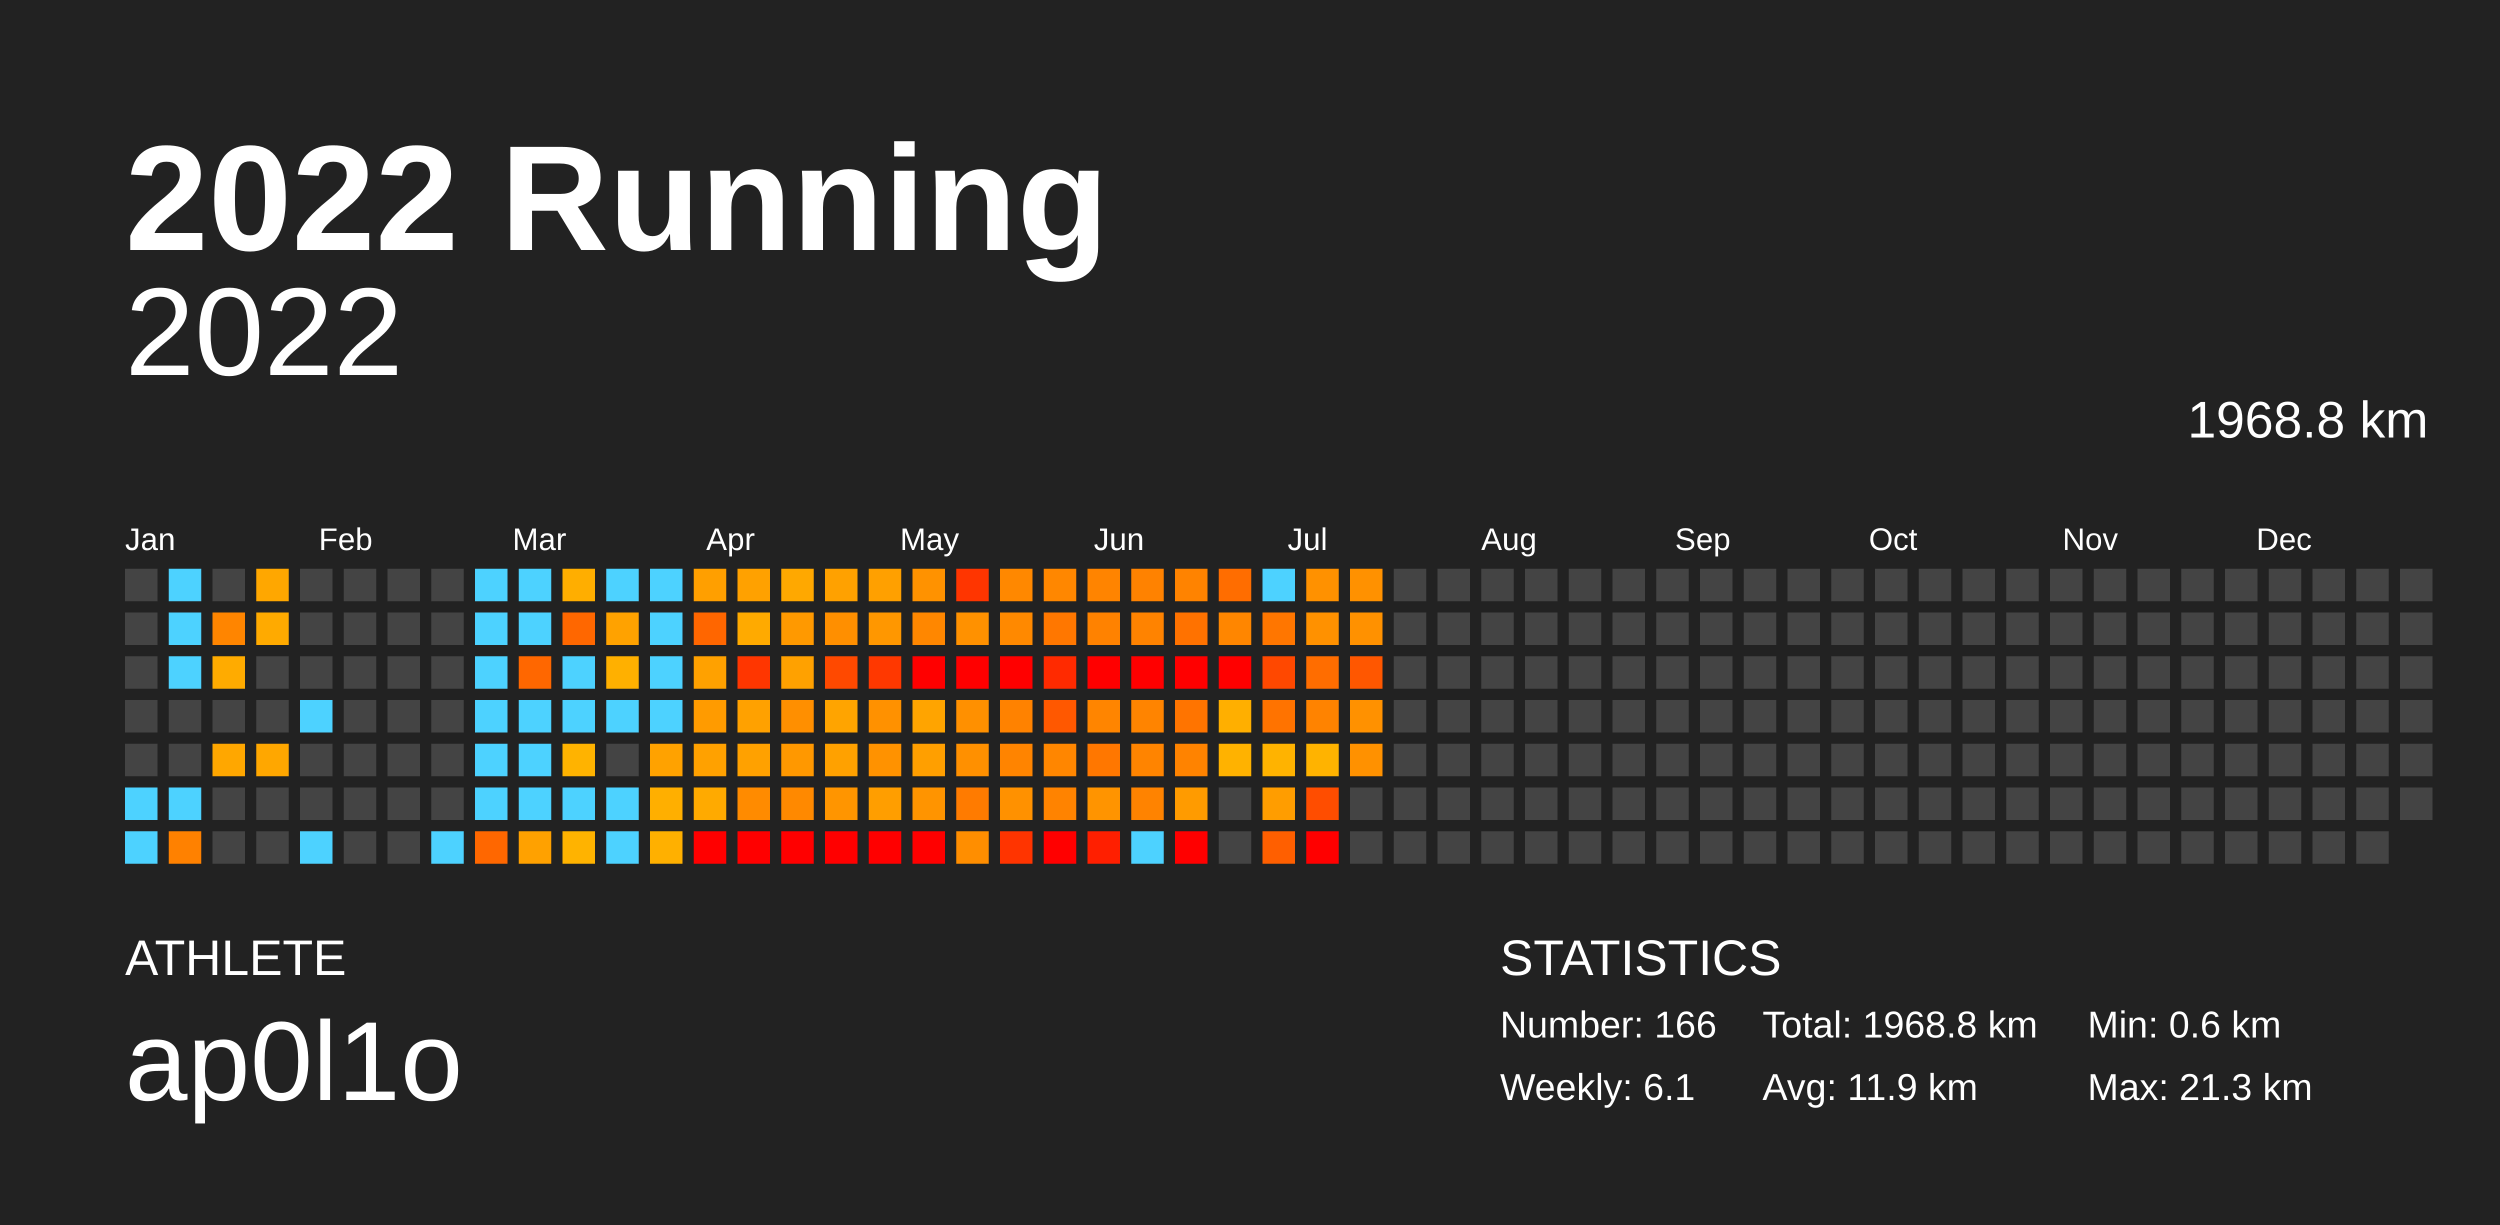
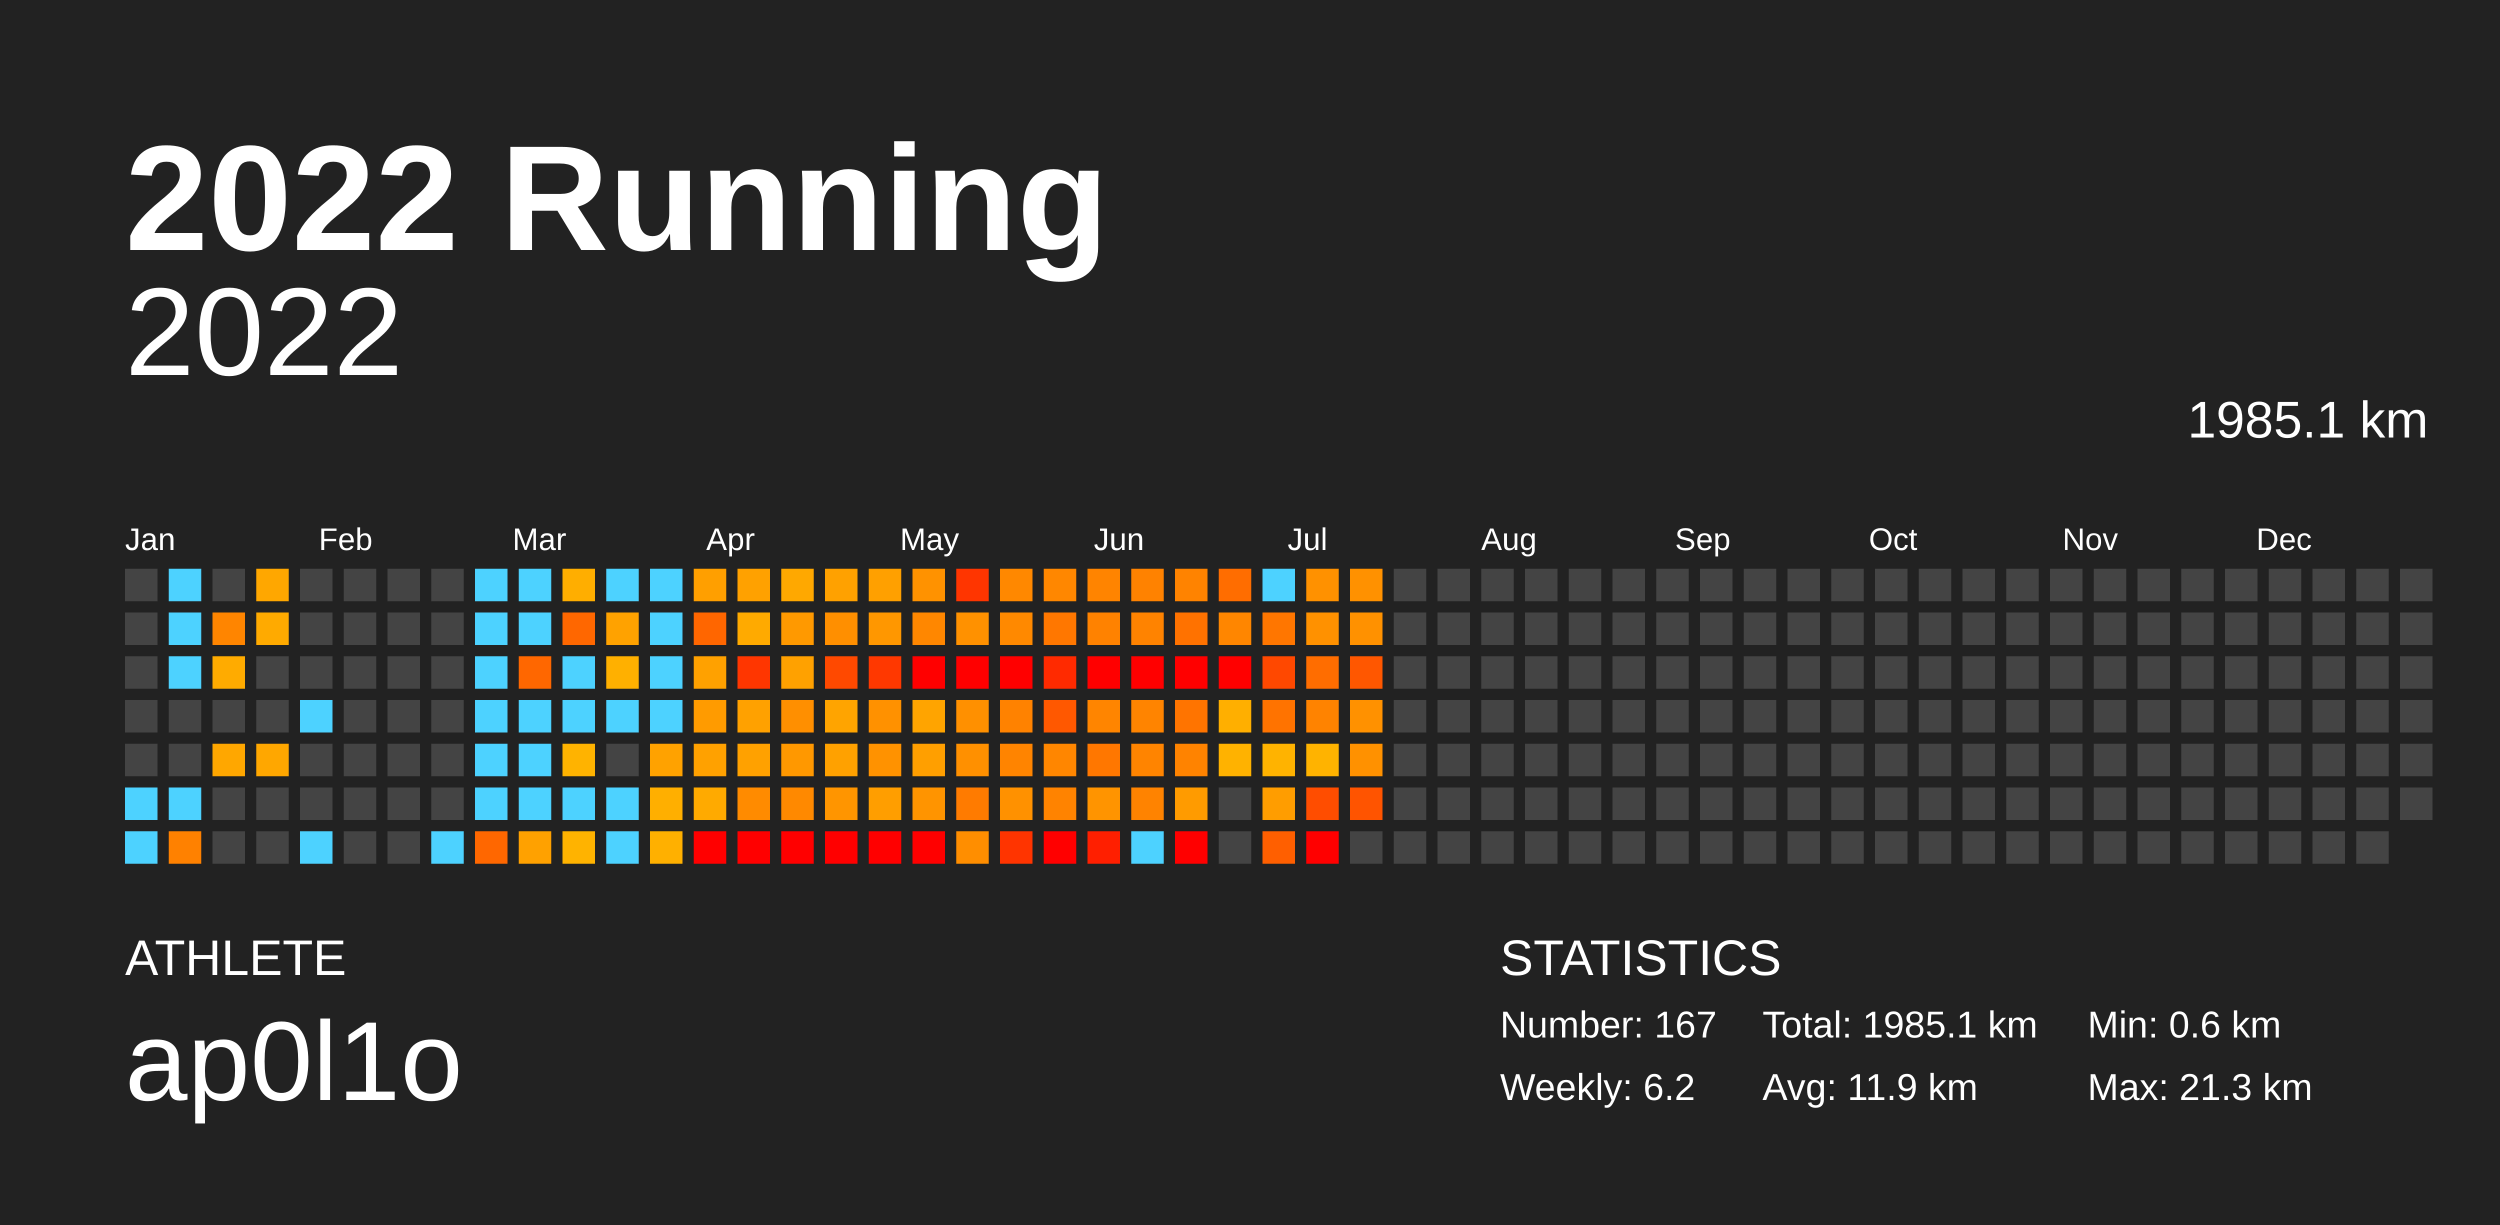
<svg xmlns="http://www.w3.org/2000/svg" baseProfile="full" height="98mm" version="1.1" viewBox="0,0,200,98" width="200mm">
  <defs />
  <rect fill="#222222" height="98" width="200" x="0" y="0" />
  <text fill="#FFFFFF" style="font-size:12px; font-family:Arial; font-weight:bold;" x="10" y="20">2022 Running</text>
  <text fill="#FFFFFF" style="font-size:4px; font-family:Arial" x="10" y="78">ATHLETE</text>
  <text fill="#FFFFFF" style="font-size:9px; font-family:Arial" x="10" y="88">ap0l1o</text>
  <text fill="#FFFFFF" style="font-size:4px; font-family:Arial" x="120" y="78">STATISTICS</text>
-   <text fill="#FFFFFF" style="font-size:3px; font-family:Arial" x="120" y="83">Number: 166</text>
-   <text fill="#FFFFFF" style="font-size:3px; font-family:Arial" x="120" y="88">Weekly: 6.1</text>
-   <text fill="#FFFFFF" style="font-size:3px; font-family:Arial" x="141" y="83">Total: 1968.8 km</text>
+   <text fill="#FFFFFF" style="font-size:3px; font-family:Arial" x="120" y="83">Number: 167</text>
+   <text fill="#FFFFFF" style="font-size:3px; font-family:Arial" x="120" y="88">Weekly: 6.2</text>
+   <text fill="#FFFFFF" style="font-size:3px; font-family:Arial" x="141" y="83">Total: 1985.1 km</text>
  <text fill="#FFFFFF" style="font-size:3px; font-family:Arial" x="141" y="88">Avg: 11.9 km</text>
  <text fill="#FFFFFF" style="font-size:3px; font-family:Arial" x="167" y="83">Min: 0.6 km</text>
  <text fill="#FFFFFF" style="font-size:3px; font-family:Arial" x="167" y="88">Max: 21.3 km</text>
  <text alignment-baseline="hanging" fill="#FFFFFF" style="font-size:10.0px; font-family:Arial;" x="10" y="30">2022</text>
-   <text alignment-baseline="hanging" fill="#FFFFFF" style="font-size:4.125px; font-family:Arial;" x="175" y="35">1968.8 km</text>
+   <text alignment-baseline="hanging" fill="#FFFFFF" style="font-size:4.125px; font-family:Arial;" x="175" y="35">1985.1 km</text>
  <text fill="#FFFFFF" style="font-size:2.5px; font-family:Arial" x="10.0" y="44">Jan</text>
  <text fill="#FFFFFF" style="font-size:2.5px; font-family:Arial" x="25.5" y="44">Feb</text>
  <text fill="#FFFFFF" style="font-size:2.5px; font-family:Arial" x="41.0" y="44">Mar</text>
  <text fill="#FFFFFF" style="font-size:2.5px; font-family:Arial" x="56.5" y="44">Apr</text>
  <text fill="#FFFFFF" style="font-size:2.5px; font-family:Arial" x="72.0" y="44">May</text>
  <text fill="#FFFFFF" style="font-size:2.5px; font-family:Arial" x="87.5" y="44">Jun</text>
  <text fill="#FFFFFF" style="font-size:2.5px; font-family:Arial" x="103.0" y="44">Jul</text>
  <text fill="#FFFFFF" style="font-size:2.5px; font-family:Arial" x="118.5" y="44">Aug</text>
  <text fill="#FFFFFF" style="font-size:2.5px; font-family:Arial" x="134.0" y="44">Sep</text>
  <text fill="#FFFFFF" style="font-size:2.5px; font-family:Arial" x="149.5" y="44">Oct</text>
  <text fill="#FFFFFF" style="font-size:2.5px; font-family:Arial" x="165.0" y="44">Nov</text>
  <text fill="#FFFFFF" style="font-size:2.5px; font-family:Arial" x="180.5" y="44">Dec</text>
  <rect fill="#444444" height="2.6" width="2.6" x="10.0" y="45.5" />
  <rect fill="#444444" height="2.6" width="2.6" x="10.0" y="49.0" />
  <rect fill="#444444" height="2.6" width="2.6" x="10.0" y="52.5" />
  <rect fill="#444444" height="2.6" width="2.6" x="10.0" y="56.0" />
  <rect fill="#444444" height="2.6" width="2.6" x="10.0" y="59.5" />
  <rect fill="#4dd2ff" height="2.6" width="2.6" x="10.0" y="63.0" />
  <rect fill="#4dd2ff" height="2.6" width="2.6" x="10.0" y="66.5" />
  <rect fill="#4dd2ff" height="2.6" width="2.6" x="13.5" y="45.5" />
  <rect fill="#4dd2ff" height="2.6" width="2.6" x="13.5" y="49.0" />
  <rect fill="#4dd2ff" height="2.6" width="2.6" x="13.5" y="52.5" />
  <rect fill="#444444" height="2.6" width="2.6" x="13.5" y="56.0" />
  <rect fill="#444444" height="2.6" width="2.6" x="13.5" y="59.5" />
  <rect fill="#4dd2ff" height="2.6" width="2.6" x="13.5" y="63.0" />
  <rect fill="#ff8100" height="2.6" width="2.6" x="13.5" y="66.5" />
  <rect fill="#444444" height="2.6" width="2.6" x="17.0" y="45.5" />
  <rect fill="#ff8500" height="2.6" width="2.6" x="17.0" y="49.0" />
  <rect fill="#ffab00" height="2.6" width="2.6" x="17.0" y="52.5" />
  <rect fill="#444444" height="2.6" width="2.6" x="17.0" y="56.0" />
  <rect fill="#ffa700" height="2.6" width="2.6" x="17.0" y="59.5" />
  <rect fill="#444444" height="2.6" width="2.6" x="17.0" y="63.0" />
  <rect fill="#444444" height="2.6" width="2.6" x="17.0" y="66.5" />
  <rect fill="#ffa700" height="2.6" width="2.6" x="20.5" y="45.5" />
  <rect fill="#ffaa00" height="2.6" width="2.6" x="20.5" y="49.0" />
  <rect fill="#444444" height="2.6" width="2.6" x="20.5" y="52.5" />
  <rect fill="#444444" height="2.6" width="2.6" x="20.5" y="56.0" />
  <rect fill="#ffa700" height="2.6" width="2.6" x="20.5" y="59.5" />
  <rect fill="#444444" height="2.6" width="2.6" x="20.5" y="63.0" />
  <rect fill="#444444" height="2.6" width="2.6" x="20.5" y="66.5" />
  <rect fill="#444444" height="2.6" width="2.6" x="24.0" y="45.5" />
  <rect fill="#444444" height="2.6" width="2.6" x="24.0" y="49.0" />
  <rect fill="#444444" height="2.6" width="2.6" x="24.0" y="52.5" />
  <rect fill="#4dd2ff" height="2.6" width="2.6" x="24.0" y="56.0" />
  <rect fill="#444444" height="2.6" width="2.6" x="24.0" y="59.5" />
  <rect fill="#444444" height="2.6" width="2.6" x="24.0" y="63.0" />
  <rect fill="#4dd2ff" height="2.6" width="2.6" x="24.0" y="66.5" />
  <rect fill="#444444" height="2.6" width="2.6" x="27.5" y="45.5" />
  <rect fill="#444444" height="2.6" width="2.6" x="27.5" y="49.0" />
  <rect fill="#444444" height="2.6" width="2.6" x="27.5" y="52.5" />
  <rect fill="#444444" height="2.6" width="2.6" x="27.5" y="56.0" />
  <rect fill="#444444" height="2.6" width="2.6" x="27.5" y="59.5" />
  <rect fill="#444444" height="2.6" width="2.6" x="27.5" y="63.0" />
  <rect fill="#444444" height="2.6" width="2.6" x="27.5" y="66.5" />
  <rect fill="#444444" height="2.6" width="2.6" x="31.0" y="45.5" />
  <rect fill="#444444" height="2.6" width="2.6" x="31.0" y="49.0" />
  <rect fill="#444444" height="2.6" width="2.6" x="31.0" y="52.5" />
  <rect fill="#444444" height="2.6" width="2.6" x="31.0" y="56.0" />
  <rect fill="#444444" height="2.6" width="2.6" x="31.0" y="59.5" />
  <rect fill="#444444" height="2.6" width="2.6" x="31.0" y="63.0" />
  <rect fill="#444444" height="2.6" width="2.6" x="31.0" y="66.5" />
  <rect fill="#444444" height="2.6" width="2.6" x="34.5" y="45.5" />
  <rect fill="#444444" height="2.6" width="2.6" x="34.5" y="49.0" />
  <rect fill="#444444" height="2.6" width="2.6" x="34.5" y="52.5" />
  <rect fill="#444444" height="2.6" width="2.6" x="34.5" y="56.0" />
  <rect fill="#444444" height="2.6" width="2.6" x="34.5" y="59.5" />
  <rect fill="#444444" height="2.6" width="2.6" x="34.5" y="63.0" />
  <rect fill="#4dd2ff" height="2.6" width="2.6" x="34.5" y="66.5" />
  <rect fill="#4dd2ff" height="2.6" width="2.6" x="38.0" y="45.5" />
  <rect fill="#4dd2ff" height="2.6" width="2.6" x="38.0" y="49.0" />
  <rect fill="#4dd2ff" height="2.6" width="2.6" x="38.0" y="52.5" />
  <rect fill="#4dd2ff" height="2.6" width="2.6" x="38.0" y="56.0" />
  <rect fill="#4dd2ff" height="2.6" width="2.6" x="38.0" y="59.5" />
  <rect fill="#4dd2ff" height="2.6" width="2.6" x="38.0" y="63.0" />
  <rect fill="#ff6700" height="2.6" width="2.6" x="38.0" y="66.5" />
  <rect fill="#4dd2ff" height="2.6" width="2.6" x="41.5" y="45.5" />
  <rect fill="#4dd2ff" height="2.6" width="2.6" x="41.5" y="49.0" />
  <rect fill="#ff6700" height="2.6" width="2.6" x="41.5" y="52.5" />
  <rect fill="#4dd2ff" height="2.6" width="2.6" x="41.5" y="56.0" />
  <rect fill="#4dd2ff" height="2.6" width="2.6" x="41.5" y="59.5" />
  <rect fill="#4dd2ff" height="2.6" width="2.6" x="41.5" y="63.0" />
  <rect fill="#ffa100" height="2.6" width="2.6" x="41.5" y="66.5" />
  <rect fill="#ffae00" height="2.6" width="2.6" x="45.0" y="45.5" />
  <rect fill="#ff6700" height="2.6" width="2.6" x="45.0" y="49.0" />
  <rect fill="#4dd2ff" height="2.6" width="2.6" x="45.0" y="52.5" />
  <rect fill="#4dd2ff" height="2.6" width="2.6" x="45.0" y="56.0" />
  <rect fill="#ffb300" height="2.6" width="2.6" x="45.0" y="59.5" />
  <rect fill="#4dd2ff" height="2.6" width="2.6" x="45.0" y="63.0" />
  <rect fill="#ffb300" height="2.6" width="2.6" x="45.0" y="66.5" />
  <rect fill="#4dd2ff" height="2.6" width="2.6" x="48.5" y="45.5" />
  <rect fill="#ffa200" height="2.6" width="2.6" x="48.5" y="49.0" />
  <rect fill="#ffb000" height="2.6" width="2.6" x="48.5" y="52.5" />
  <rect fill="#4dd2ff" height="2.6" width="2.6" x="48.5" y="56.0" />
  <rect fill="#444444" height="2.6" width="2.6" x="48.5" y="59.5" />
  <rect fill="#4dd2ff" height="2.6" width="2.6" x="48.5" y="63.0" />
  <rect fill="#4dd2ff" height="2.6" width="2.6" x="48.5" y="66.5" />
  <rect fill="#4dd2ff" height="2.6" width="2.6" x="52.0" y="45.5" />
  <rect fill="#4dd2ff" height="2.6" width="2.6" x="52.0" y="49.0" />
  <rect fill="#4dd2ff" height="2.6" width="2.6" x="52.0" y="52.5" />
  <rect fill="#4dd2ff" height="2.6" width="2.6" x="52.0" y="56.0" />
  <rect fill="#ffa200" height="2.6" width="2.6" x="52.0" y="59.5" />
  <rect fill="#ffaf00" height="2.6" width="2.6" x="52.0" y="63.0" />
  <rect fill="#ffb000" height="2.6" width="2.6" x="52.0" y="66.5" />
  <rect fill="#ff9f00" height="2.6" width="2.6" x="55.5" y="45.5" />
  <rect fill="#ff6600" height="2.6" width="2.6" x="55.5" y="49.0" />
  <rect fill="#ffa100" height="2.6" width="2.6" x="55.5" y="52.5" />
  <rect fill="#ff9b00" height="2.6" width="2.6" x="55.5" y="56.0" />
  <rect fill="#ffa100" height="2.6" width="2.6" x="55.5" y="59.5" />
  <rect fill="#ffaa00" height="2.6" width="2.6" x="55.5" y="63.0" />
  <rect fill="red" height="2.6" width="2.6" x="55.5" y="66.5" />
  <rect fill="#ffa100" height="2.6" width="2.6" x="59.0" y="45.5" />
  <rect fill="#ffaa00" height="2.6" width="2.6" x="59.0" y="49.0" />
  <rect fill="#ff3600" height="2.6" width="2.6" x="59.0" y="52.5" />
  <rect fill="#ffa100" height="2.6" width="2.6" x="59.0" y="56.0" />
  <rect fill="#ffa100" height="2.6" width="2.6" x="59.0" y="59.5" />
  <rect fill="#ff8b00" height="2.6" width="2.6" x="59.0" y="63.0" />
  <rect fill="red" height="2.6" width="2.6" x="59.0" y="66.5" />
  <rect fill="#ffa800" height="2.6" width="2.6" x="62.5" y="45.5" />
  <rect fill="#ff9900" height="2.6" width="2.6" x="62.5" y="49.0" />
  <rect fill="#ffa100" height="2.6" width="2.6" x="62.5" y="52.5" />
  <rect fill="#ff8f00" height="2.6" width="2.6" x="62.5" y="56.0" />
  <rect fill="#ff9800" height="2.6" width="2.6" x="62.5" y="59.5" />
  <rect fill="#ff8900" height="2.6" width="2.6" x="62.5" y="63.0" />
  <rect fill="red" height="2.6" width="2.6" x="62.5" y="66.5" />
  <rect fill="#ffa100" height="2.6" width="2.6" x="66.0" y="45.5" />
  <rect fill="#ff8f00" height="2.6" width="2.6" x="66.0" y="49.0" />
  <rect fill="#ff4900" height="2.6" width="2.6" x="66.0" y="52.5" />
  <rect fill="#ffa400" height="2.6" width="2.6" x="66.0" y="56.0" />
  <rect fill="#ffa100" height="2.6" width="2.6" x="66.0" y="59.5" />
  <rect fill="#ff9500" height="2.6" width="2.6" x="66.0" y="63.0" />
  <rect fill="red" height="2.6" width="2.6" x="66.0" y="66.5" />
  <rect fill="#ffa000" height="2.6" width="2.6" x="69.5" y="45.5" />
  <rect fill="#ff9700" height="2.6" width="2.6" x="69.5" y="49.0" />
  <rect fill="#ff3800" height="2.6" width="2.6" x="69.5" y="52.5" />
  <rect fill="#ff9100" height="2.6" width="2.6" x="69.5" y="56.0" />
  <rect fill="#ff9200" height="2.6" width="2.6" x="69.5" y="59.5" />
  <rect fill="#ff9e00" height="2.6" width="2.6" x="69.5" y="63.0" />
  <rect fill="red" height="2.6" width="2.6" x="69.5" y="66.5" />
  <rect fill="#ff9200" height="2.6" width="2.6" x="73.0" y="45.5" />
  <rect fill="#ff8700" height="2.6" width="2.6" x="73.0" y="49.0" />
  <rect fill="red" height="2.6" width="2.6" x="73.0" y="52.5" />
  <rect fill="#ffa400" height="2.6" width="2.6" x="73.0" y="56.0" />
  <rect fill="#ff9f00" height="2.6" width="2.6" x="73.0" y="59.5" />
  <rect fill="#ff9400" height="2.6" width="2.6" x="73.0" y="63.0" />
  <rect fill="red" height="2.6" width="2.6" x="73.0" y="66.5" />
  <rect fill="#ff3500" height="2.6" width="2.6" x="76.5" y="45.5" />
  <rect fill="#ff9100" height="2.6" width="2.6" x="76.5" y="49.0" />
  <rect fill="red" height="2.6" width="2.6" x="76.5" y="52.5" />
  <rect fill="#ff9000" height="2.6" width="2.6" x="76.5" y="56.0" />
  <rect fill="#ff9000" height="2.6" width="2.6" x="76.5" y="59.5" />
  <rect fill="#ff7b00" height="2.6" width="2.6" x="76.5" y="63.0" />
  <rect fill="#ff8e00" height="2.6" width="2.6" x="76.5" y="66.5" />
  <rect fill="#ff8800" height="2.6" width="2.6" x="80.0" y="45.5" />
  <rect fill="#ff8900" height="2.6" width="2.6" x="80.0" y="49.0" />
  <rect fill="red" height="2.6" width="2.6" x="80.0" y="52.5" />
  <rect fill="#ff8200" height="2.6" width="2.6" x="80.0" y="56.0" />
  <rect fill="#ff8400" height="2.6" width="2.6" x="80.0" y="59.5" />
  <rect fill="#ff9100" height="2.6" width="2.6" x="80.0" y="63.0" />
  <rect fill="#ff3400" height="2.6" width="2.6" x="80.0" y="66.5" />
  <rect fill="#ff8700" height="2.6" width="2.6" x="83.5" y="45.5" />
  <rect fill="#ff7700" height="2.6" width="2.6" x="83.5" y="49.0" />
  <rect fill="#ff2a00" height="2.6" width="2.6" x="83.5" y="52.5" />
  <rect fill="#ff5800" height="2.6" width="2.6" x="83.5" y="56.0" />
  <rect fill="#ff8600" height="2.6" width="2.6" x="83.5" y="59.5" />
  <rect fill="#ff8300" height="2.6" width="2.6" x="83.5" y="63.0" />
  <rect fill="red" height="2.6" width="2.6" x="83.5" y="66.5" />
  <rect fill="#ff8400" height="2.6" width="2.6" x="87.0" y="45.5" />
  <rect fill="#ff8200" height="2.6" width="2.6" x="87.0" y="49.0" />
  <rect fill="red" height="2.6" width="2.6" x="87.0" y="52.5" />
  <rect fill="#ff8500" height="2.6" width="2.6" x="87.0" y="56.0" />
  <rect fill="#ff7700" height="2.6" width="2.6" x="87.0" y="59.5" />
  <rect fill="#ff9400" height="2.6" width="2.6" x="87.0" y="63.0" />
  <rect fill="#ff1f00" height="2.6" width="2.6" x="87.0" y="66.5" />
  <rect fill="#ff8200" height="2.6" width="2.6" x="90.5" y="45.5" />
  <rect fill="#ff8300" height="2.6" width="2.6" x="90.5" y="49.0" />
  <rect fill="red" height="2.6" width="2.6" x="90.5" y="52.5" />
  <rect fill="#ff8400" height="2.6" width="2.6" x="90.5" y="56.0" />
  <rect fill="#ff8400" height="2.6" width="2.6" x="90.5" y="59.5" />
  <rect fill="#ff8300" height="2.6" width="2.6" x="90.5" y="63.0" />
  <rect fill="#4dd2ff" height="2.6" width="2.6" x="90.5" y="66.5" />
  <rect fill="#ff8300" height="2.6" width="2.6" x="94.0" y="45.5" />
  <rect fill="#ff7200" height="2.6" width="2.6" x="94.0" y="49.0" />
  <rect fill="red" height="2.6" width="2.6" x="94.0" y="52.5" />
  <rect fill="#ff7400" height="2.6" width="2.6" x="94.0" y="56.0" />
  <rect fill="#ff8300" height="2.6" width="2.6" x="94.0" y="59.5" />
  <rect fill="#ff9b00" height="2.6" width="2.6" x="94.0" y="63.0" />
  <rect fill="red" height="2.6" width="2.6" x="94.0" y="66.5" />
  <rect fill="#ff6d00" height="2.6" width="2.6" x="97.5" y="45.5" />
  <rect fill="#ff8600" height="2.6" width="2.6" x="97.5" y="49.0" />
  <rect fill="red" height="2.6" width="2.6" x="97.5" y="52.5" />
  <rect fill="#ffaf00" height="2.6" width="2.6" x="97.5" y="56.0" />
  <rect fill="#ffb200" height="2.6" width="2.6" x="97.5" y="59.5" />
  <rect fill="#444444" height="2.6" width="2.6" x="97.5" y="63.0" />
  <rect fill="#444444" height="2.6" width="2.6" x="97.5" y="66.5" />
  <rect fill="#4dd2ff" height="2.6" width="2.6" x="101.0" y="45.5" />
  <rect fill="#ff7600" height="2.6" width="2.6" x="101.0" y="49.0" />
  <rect fill="#ff4800" height="2.6" width="2.6" x="101.0" y="52.5" />
  <rect fill="#ff7300" height="2.6" width="2.6" x="101.0" y="56.0" />
  <rect fill="#ffb300" height="2.6" width="2.6" x="101.0" y="59.5" />
  <rect fill="#ff9d00" height="2.6" width="2.6" x="101.0" y="63.0" />
  <rect fill="#ff5f00" height="2.6" width="2.6" x="101.0" y="66.5" />
  <rect fill="#ff9100" height="2.6" width="2.6" x="104.5" y="45.5" />
  <rect fill="#ff9100" height="2.6" width="2.6" x="104.5" y="49.0" />
  <rect fill="#ff6d00" height="2.6" width="2.6" x="104.5" y="52.5" />
  <rect fill="#ff8300" height="2.6" width="2.6" x="104.5" y="56.0" />
  <rect fill="#ffb300" height="2.6" width="2.6" x="104.5" y="59.5" />
  <rect fill="#ff4d00" height="2.6" width="2.6" x="104.5" y="63.0" />
  <rect fill="red" height="2.6" width="2.6" x="104.5" y="66.5" />
  <rect fill="#ff9100" height="2.6" width="2.6" x="108.0" y="45.5" />
  <rect fill="#ff9100" height="2.6" width="2.6" x="108.0" y="49.0" />
  <rect fill="#ff5700" height="2.6" width="2.6" x="108.0" y="52.5" />
  <rect fill="#ff9100" height="2.6" width="2.6" x="108.0" y="56.0" />
  <rect fill="#ff9100" height="2.6" width="2.6" x="108.0" y="59.5" />
-   <rect fill="#444444" height="2.6" width="2.6" x="108.0" y="63.0" />
+   <rect fill="#ff5400" height="2.6" width="2.6" x="108.0" y="63.0" />
  <rect fill="#444444" height="2.6" width="2.6" x="108.0" y="66.5" />
  <rect fill="#444444" height="2.6" width="2.6" x="111.5" y="45.5" />
  <rect fill="#444444" height="2.6" width="2.6" x="111.5" y="49.0" />
  <rect fill="#444444" height="2.6" width="2.6" x="111.5" y="52.5" />
  <rect fill="#444444" height="2.6" width="2.6" x="111.5" y="56.0" />
  <rect fill="#444444" height="2.6" width="2.6" x="111.5" y="59.5" />
  <rect fill="#444444" height="2.6" width="2.6" x="111.5" y="63.0" />
  <rect fill="#444444" height="2.6" width="2.6" x="111.5" y="66.5" />
  <rect fill="#444444" height="2.6" width="2.6" x="115.0" y="45.5" />
  <rect fill="#444444" height="2.6" width="2.6" x="115.0" y="49.0" />
  <rect fill="#444444" height="2.6" width="2.6" x="115.0" y="52.5" />
  <rect fill="#444444" height="2.6" width="2.6" x="115.0" y="56.0" />
  <rect fill="#444444" height="2.6" width="2.6" x="115.0" y="59.5" />
  <rect fill="#444444" height="2.6" width="2.6" x="115.0" y="63.0" />
  <rect fill="#444444" height="2.6" width="2.6" x="115.0" y="66.5" />
  <rect fill="#444444" height="2.6" width="2.6" x="118.5" y="45.5" />
  <rect fill="#444444" height="2.6" width="2.6" x="118.5" y="49.0" />
  <rect fill="#444444" height="2.6" width="2.6" x="118.5" y="52.5" />
  <rect fill="#444444" height="2.6" width="2.6" x="118.5" y="56.0" />
  <rect fill="#444444" height="2.6" width="2.6" x="118.5" y="59.5" />
  <rect fill="#444444" height="2.6" width="2.6" x="118.5" y="63.0" />
  <rect fill="#444444" height="2.6" width="2.6" x="118.5" y="66.5" />
  <rect fill="#444444" height="2.6" width="2.6" x="122.0" y="45.5" />
  <rect fill="#444444" height="2.6" width="2.6" x="122.0" y="49.0" />
  <rect fill="#444444" height="2.6" width="2.6" x="122.0" y="52.5" />
  <rect fill="#444444" height="2.6" width="2.6" x="122.0" y="56.0" />
  <rect fill="#444444" height="2.6" width="2.6" x="122.0" y="59.5" />
  <rect fill="#444444" height="2.6" width="2.6" x="122.0" y="63.0" />
  <rect fill="#444444" height="2.6" width="2.6" x="122.0" y="66.5" />
  <rect fill="#444444" height="2.6" width="2.6" x="125.5" y="45.5" />
  <rect fill="#444444" height="2.6" width="2.6" x="125.5" y="49.0" />
  <rect fill="#444444" height="2.6" width="2.6" x="125.5" y="52.5" />
  <rect fill="#444444" height="2.6" width="2.6" x="125.5" y="56.0" />
  <rect fill="#444444" height="2.6" width="2.6" x="125.5" y="59.5" />
  <rect fill="#444444" height="2.6" width="2.6" x="125.5" y="63.0" />
  <rect fill="#444444" height="2.6" width="2.6" x="125.5" y="66.5" />
  <rect fill="#444444" height="2.6" width="2.6" x="129.0" y="45.5" />
  <rect fill="#444444" height="2.6" width="2.6" x="129.0" y="49.0" />
  <rect fill="#444444" height="2.6" width="2.6" x="129.0" y="52.5" />
  <rect fill="#444444" height="2.6" width="2.6" x="129.0" y="56.0" />
  <rect fill="#444444" height="2.6" width="2.6" x="129.0" y="59.5" />
  <rect fill="#444444" height="2.6" width="2.6" x="129.0" y="63.0" />
  <rect fill="#444444" height="2.6" width="2.6" x="129.0" y="66.5" />
  <rect fill="#444444" height="2.6" width="2.6" x="132.5" y="45.5" />
  <rect fill="#444444" height="2.6" width="2.6" x="132.5" y="49.0" />
  <rect fill="#444444" height="2.6" width="2.6" x="132.5" y="52.5" />
  <rect fill="#444444" height="2.6" width="2.6" x="132.5" y="56.0" />
  <rect fill="#444444" height="2.6" width="2.6" x="132.5" y="59.5" />
  <rect fill="#444444" height="2.6" width="2.6" x="132.5" y="63.0" />
  <rect fill="#444444" height="2.6" width="2.6" x="132.5" y="66.5" />
  <rect fill="#444444" height="2.6" width="2.6" x="136.0" y="45.5" />
  <rect fill="#444444" height="2.6" width="2.6" x="136.0" y="49.0" />
  <rect fill="#444444" height="2.6" width="2.6" x="136.0" y="52.5" />
  <rect fill="#444444" height="2.6" width="2.6" x="136.0" y="56.0" />
  <rect fill="#444444" height="2.6" width="2.6" x="136.0" y="59.5" />
  <rect fill="#444444" height="2.6" width="2.6" x="136.0" y="63.0" />
  <rect fill="#444444" height="2.6" width="2.6" x="136.0" y="66.5" />
  <rect fill="#444444" height="2.6" width="2.6" x="139.5" y="45.5" />
  <rect fill="#444444" height="2.6" width="2.6" x="139.5" y="49.0" />
  <rect fill="#444444" height="2.6" width="2.6" x="139.5" y="52.5" />
  <rect fill="#444444" height="2.6" width="2.6" x="139.5" y="56.0" />
  <rect fill="#444444" height="2.6" width="2.6" x="139.5" y="59.5" />
  <rect fill="#444444" height="2.6" width="2.6" x="139.5" y="63.0" />
  <rect fill="#444444" height="2.6" width="2.6" x="139.5" y="66.5" />
  <rect fill="#444444" height="2.6" width="2.6" x="143.0" y="45.5" />
  <rect fill="#444444" height="2.6" width="2.6" x="143.0" y="49.0" />
  <rect fill="#444444" height="2.6" width="2.6" x="143.0" y="52.5" />
  <rect fill="#444444" height="2.6" width="2.6" x="143.0" y="56.0" />
  <rect fill="#444444" height="2.6" width="2.6" x="143.0" y="59.5" />
  <rect fill="#444444" height="2.6" width="2.6" x="143.0" y="63.0" />
  <rect fill="#444444" height="2.6" width="2.6" x="143.0" y="66.5" />
  <rect fill="#444444" height="2.6" width="2.6" x="146.5" y="45.5" />
  <rect fill="#444444" height="2.6" width="2.6" x="146.5" y="49.0" />
  <rect fill="#444444" height="2.6" width="2.6" x="146.5" y="52.5" />
  <rect fill="#444444" height="2.6" width="2.6" x="146.5" y="56.0" />
  <rect fill="#444444" height="2.6" width="2.6" x="146.5" y="59.5" />
  <rect fill="#444444" height="2.6" width="2.6" x="146.5" y="63.0" />
  <rect fill="#444444" height="2.6" width="2.6" x="146.5" y="66.5" />
  <rect fill="#444444" height="2.6" width="2.6" x="150.0" y="45.5" />
  <rect fill="#444444" height="2.6" width="2.6" x="150.0" y="49.0" />
  <rect fill="#444444" height="2.6" width="2.6" x="150.0" y="52.5" />
  <rect fill="#444444" height="2.6" width="2.6" x="150.0" y="56.0" />
  <rect fill="#444444" height="2.6" width="2.6" x="150.0" y="59.5" />
  <rect fill="#444444" height="2.6" width="2.6" x="150.0" y="63.0" />
  <rect fill="#444444" height="2.6" width="2.6" x="150.0" y="66.5" />
  <rect fill="#444444" height="2.6" width="2.6" x="153.5" y="45.5" />
  <rect fill="#444444" height="2.6" width="2.6" x="153.5" y="49.0" />
  <rect fill="#444444" height="2.6" width="2.6" x="153.5" y="52.5" />
  <rect fill="#444444" height="2.6" width="2.6" x="153.5" y="56.0" />
  <rect fill="#444444" height="2.6" width="2.6" x="153.5" y="59.5" />
  <rect fill="#444444" height="2.6" width="2.6" x="153.5" y="63.0" />
  <rect fill="#444444" height="2.6" width="2.6" x="153.5" y="66.5" />
  <rect fill="#444444" height="2.6" width="2.6" x="157.0" y="45.5" />
  <rect fill="#444444" height="2.6" width="2.6" x="157.0" y="49.0" />
  <rect fill="#444444" height="2.6" width="2.6" x="157.0" y="52.5" />
  <rect fill="#444444" height="2.6" width="2.6" x="157.0" y="56.0" />
  <rect fill="#444444" height="2.6" width="2.6" x="157.0" y="59.5" />
  <rect fill="#444444" height="2.6" width="2.6" x="157.0" y="63.0" />
  <rect fill="#444444" height="2.6" width="2.6" x="157.0" y="66.5" />
  <rect fill="#444444" height="2.6" width="2.6" x="160.5" y="45.5" />
  <rect fill="#444444" height="2.6" width="2.6" x="160.5" y="49.0" />
  <rect fill="#444444" height="2.6" width="2.6" x="160.5" y="52.5" />
  <rect fill="#444444" height="2.6" width="2.6" x="160.5" y="56.0" />
  <rect fill="#444444" height="2.6" width="2.6" x="160.5" y="59.5" />
  <rect fill="#444444" height="2.6" width="2.6" x="160.5" y="63.0" />
  <rect fill="#444444" height="2.6" width="2.6" x="160.5" y="66.5" />
  <rect fill="#444444" height="2.6" width="2.6" x="164.0" y="45.5" />
  <rect fill="#444444" height="2.6" width="2.6" x="164.0" y="49.0" />
  <rect fill="#444444" height="2.6" width="2.6" x="164.0" y="52.5" />
  <rect fill="#444444" height="2.6" width="2.6" x="164.0" y="56.0" />
  <rect fill="#444444" height="2.6" width="2.6" x="164.0" y="59.5" />
  <rect fill="#444444" height="2.6" width="2.6" x="164.0" y="63.0" />
  <rect fill="#444444" height="2.6" width="2.6" x="164.0" y="66.5" />
  <rect fill="#444444" height="2.6" width="2.6" x="167.5" y="45.5" />
  <rect fill="#444444" height="2.6" width="2.6" x="167.5" y="49.0" />
  <rect fill="#444444" height="2.6" width="2.6" x="167.5" y="52.5" />
  <rect fill="#444444" height="2.6" width="2.6" x="167.5" y="56.0" />
  <rect fill="#444444" height="2.6" width="2.6" x="167.5" y="59.5" />
  <rect fill="#444444" height="2.6" width="2.6" x="167.5" y="63.0" />
  <rect fill="#444444" height="2.6" width="2.6" x="167.5" y="66.5" />
  <rect fill="#444444" height="2.6" width="2.6" x="171.0" y="45.5" />
  <rect fill="#444444" height="2.6" width="2.6" x="171.0" y="49.0" />
  <rect fill="#444444" height="2.6" width="2.6" x="171.0" y="52.5" />
  <rect fill="#444444" height="2.6" width="2.6" x="171.0" y="56.0" />
  <rect fill="#444444" height="2.6" width="2.6" x="171.0" y="59.5" />
  <rect fill="#444444" height="2.6" width="2.6" x="171.0" y="63.0" />
  <rect fill="#444444" height="2.6" width="2.6" x="171.0" y="66.5" />
  <rect fill="#444444" height="2.6" width="2.6" x="174.5" y="45.5" />
  <rect fill="#444444" height="2.6" width="2.6" x="174.5" y="49.0" />
  <rect fill="#444444" height="2.6" width="2.6" x="174.5" y="52.5" />
  <rect fill="#444444" height="2.6" width="2.6" x="174.5" y="56.0" />
  <rect fill="#444444" height="2.6" width="2.6" x="174.5" y="59.5" />
  <rect fill="#444444" height="2.6" width="2.6" x="174.5" y="63.0" />
  <rect fill="#444444" height="2.6" width="2.6" x="174.5" y="66.5" />
  <rect fill="#444444" height="2.6" width="2.6" x="178.0" y="45.5" />
  <rect fill="#444444" height="2.6" width="2.6" x="178.0" y="49.0" />
  <rect fill="#444444" height="2.6" width="2.6" x="178.0" y="52.5" />
  <rect fill="#444444" height="2.6" width="2.6" x="178.0" y="56.0" />
  <rect fill="#444444" height="2.6" width="2.6" x="178.0" y="59.5" />
  <rect fill="#444444" height="2.6" width="2.6" x="178.0" y="63.0" />
  <rect fill="#444444" height="2.6" width="2.6" x="178.0" y="66.5" />
  <rect fill="#444444" height="2.6" width="2.6" x="181.5" y="45.5" />
  <rect fill="#444444" height="2.6" width="2.6" x="181.5" y="49.0" />
  <rect fill="#444444" height="2.6" width="2.6" x="181.5" y="52.5" />
  <rect fill="#444444" height="2.6" width="2.6" x="181.5" y="56.0" />
  <rect fill="#444444" height="2.6" width="2.6" x="181.5" y="59.5" />
  <rect fill="#444444" height="2.6" width="2.6" x="181.5" y="63.0" />
  <rect fill="#444444" height="2.6" width="2.6" x="181.5" y="66.5" />
  <rect fill="#444444" height="2.6" width="2.6" x="185.0" y="45.5" />
  <rect fill="#444444" height="2.6" width="2.6" x="185.0" y="49.0" />
  <rect fill="#444444" height="2.6" width="2.6" x="185.0" y="52.5" />
  <rect fill="#444444" height="2.6" width="2.6" x="185.0" y="56.0" />
  <rect fill="#444444" height="2.6" width="2.6" x="185.0" y="59.5" />
  <rect fill="#444444" height="2.6" width="2.6" x="185.0" y="63.0" />
  <rect fill="#444444" height="2.6" width="2.6" x="185.0" y="66.5" />
  <rect fill="#444444" height="2.6" width="2.6" x="188.5" y="45.5" />
  <rect fill="#444444" height="2.6" width="2.6" x="188.5" y="49.0" />
  <rect fill="#444444" height="2.6" width="2.6" x="188.5" y="52.5" />
  <rect fill="#444444" height="2.6" width="2.6" x="188.5" y="56.0" />
  <rect fill="#444444" height="2.6" width="2.6" x="188.5" y="59.5" />
  <rect fill="#444444" height="2.6" width="2.6" x="188.5" y="63.0" />
  <rect fill="#444444" height="2.6" width="2.6" x="188.5" y="66.5" />
  <rect fill="#444444" height="2.6" width="2.6" x="192.0" y="45.5" />
  <rect fill="#444444" height="2.6" width="2.6" x="192.0" y="49.0" />
  <rect fill="#444444" height="2.6" width="2.6" x="192.0" y="52.5" />
  <rect fill="#444444" height="2.6" width="2.6" x="192.0" y="56.0" />
  <rect fill="#444444" height="2.6" width="2.6" x="192.0" y="59.5" />
  <rect fill="#444444" height="2.6" width="2.6" x="192.0" y="63.0" />
</svg>
